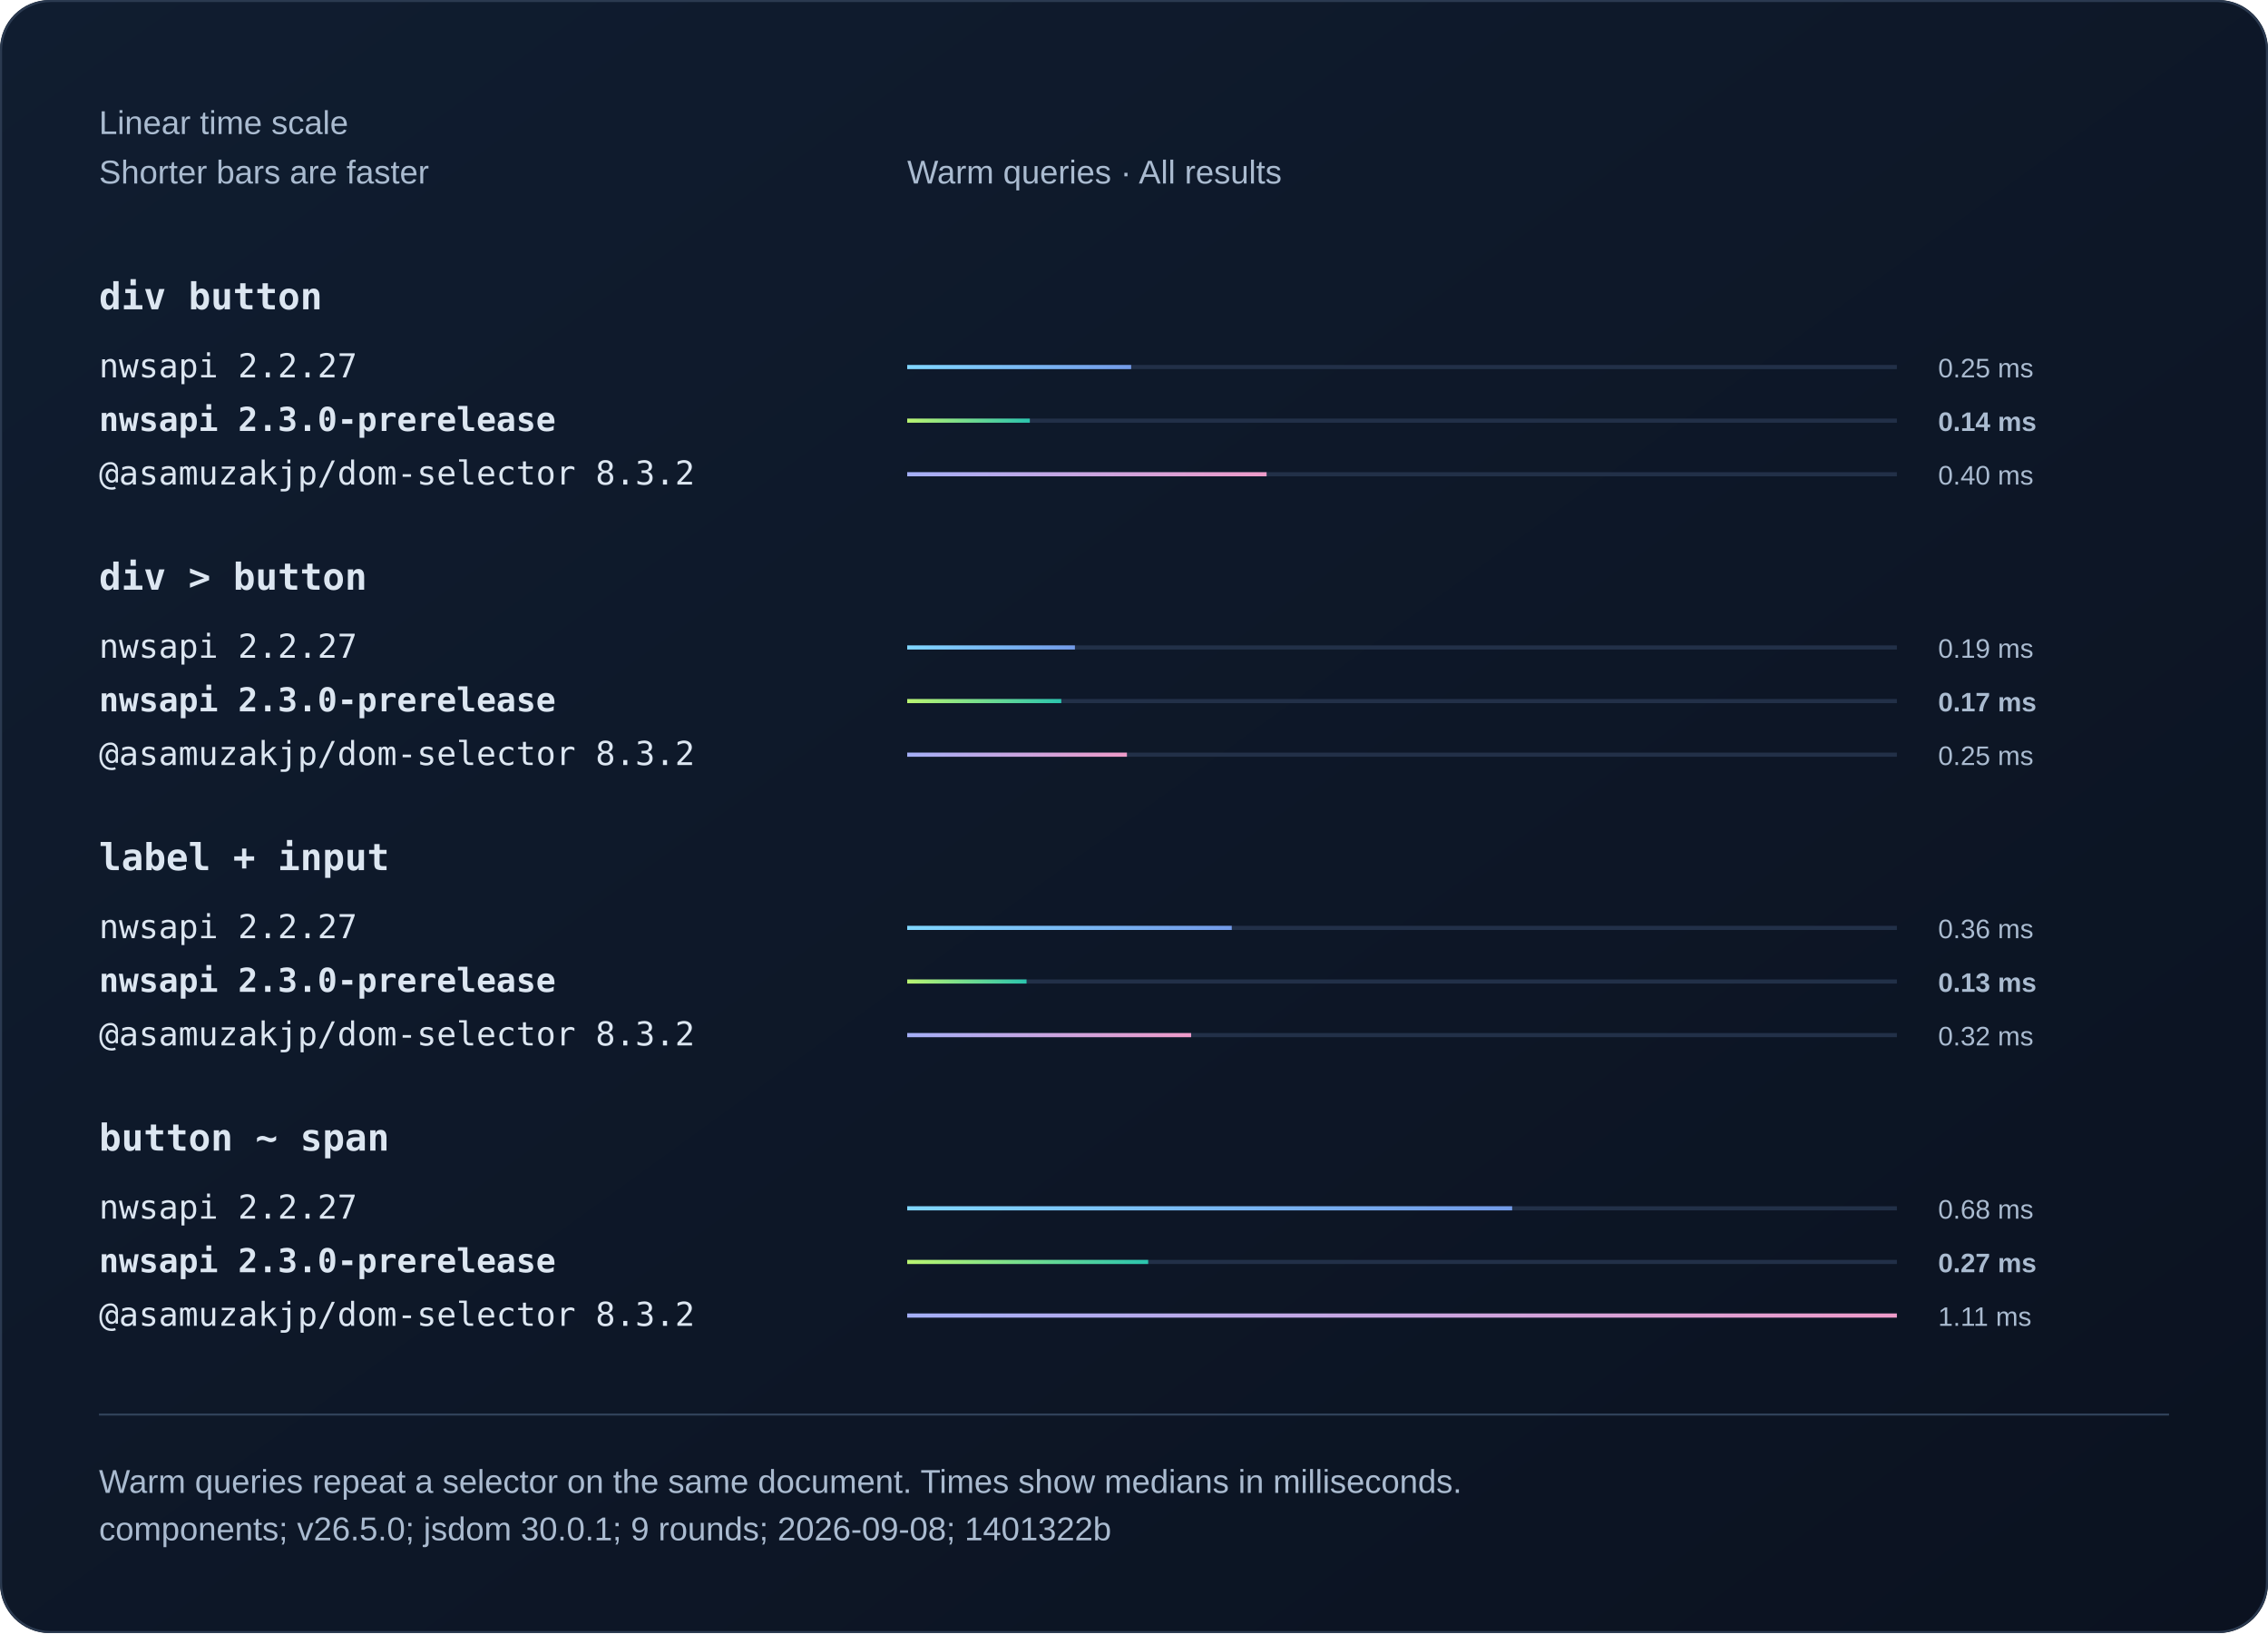
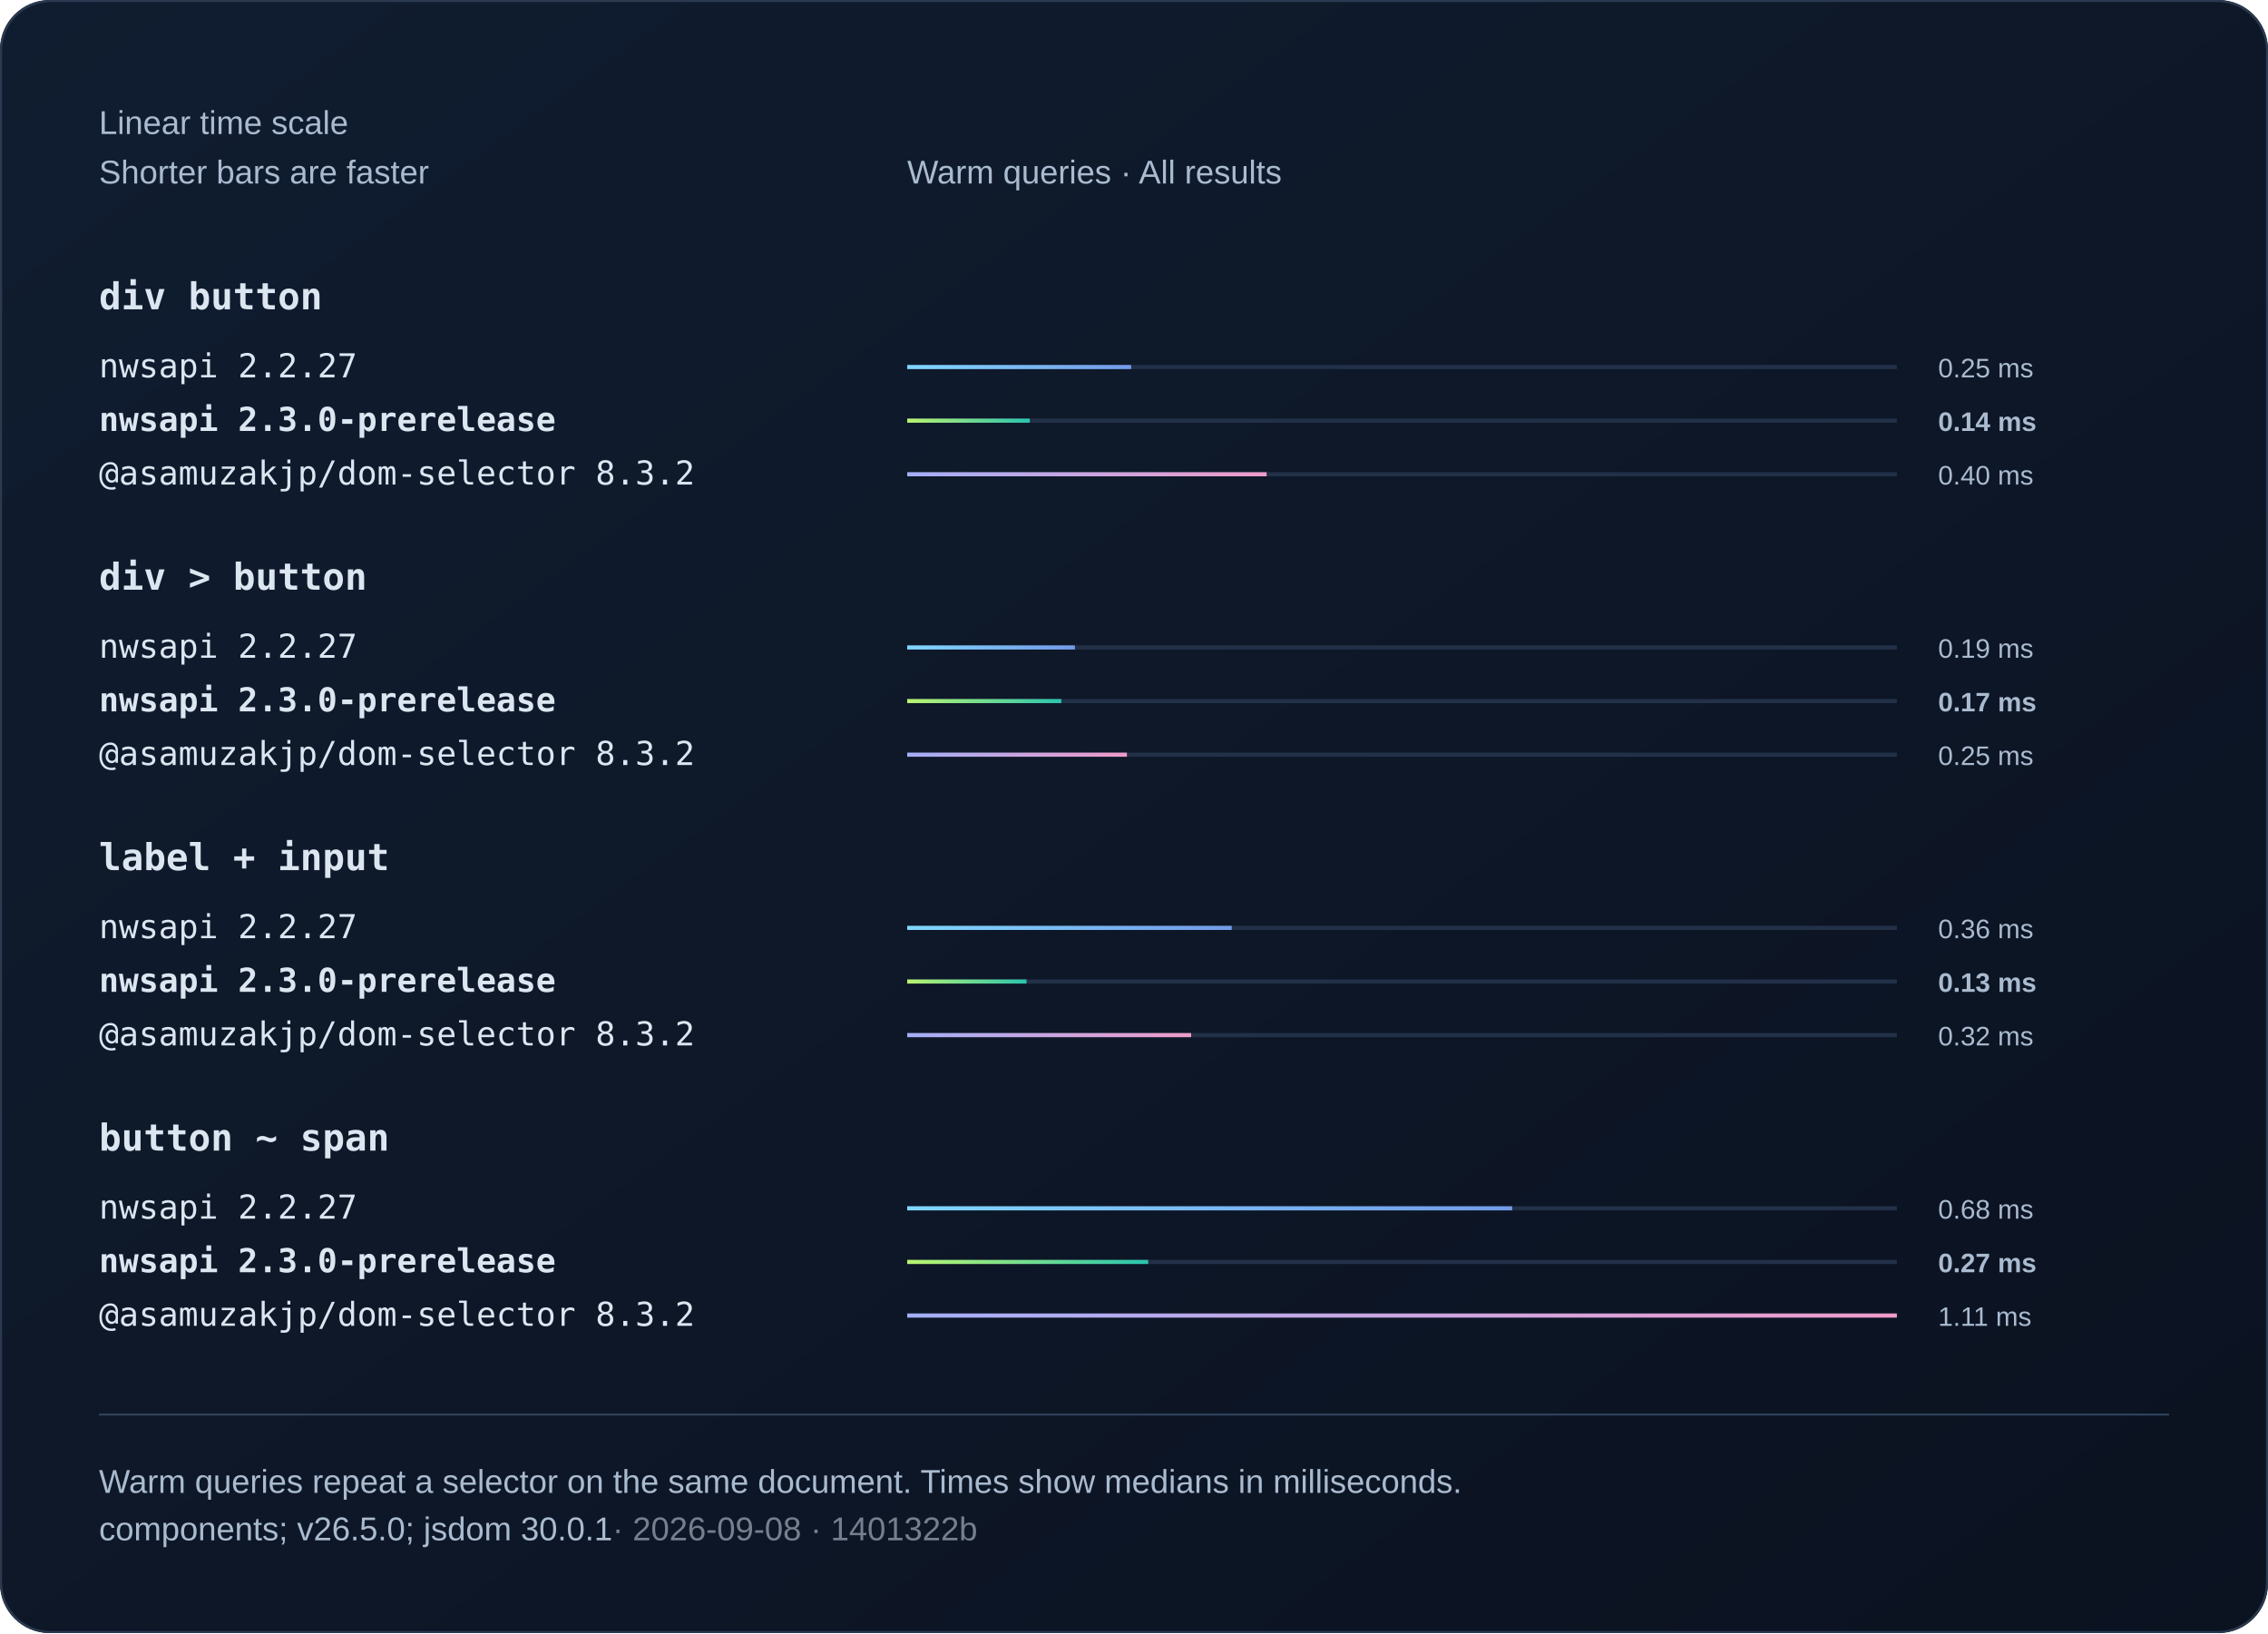
<svg xmlns="http://www.w3.org/2000/svg" width="1100" height="792" viewBox="0 0 1100 792" role="img">
  <defs>
    <linearGradient id="bg" x2="1" y2="1">
      <stop stop-color="#101d30" />
      <stop offset="1" stop-color="#0b1220" />
    </linearGradient>
    <linearGradient id="series0">
      <stop stop-color="#80d7ff" />
      <stop offset="1" stop-color="#739be8" />
    </linearGradient>
    <linearGradient id="series1">
      <stop stop-color="#baf471" />
      <stop offset="1" stop-color="#2bc5ae" />
    </linearGradient>
    <linearGradient id="series2">
      <stop stop-color="#a4aff7" />
      <stop offset="1" stop-color="#ef9bc9" />
    </linearGradient>
  </defs>
  <style>text{font-family:Arial,Helvetica,sans-serif;fill:#f0f5fa}
.muted{fill:#aabbd0;font:16px Arial,Helvetica,sans-serif}
.code{font:18px Consolas,Menlo,monospace;fill:#dce6f1}
.note .code{font:16px Consolas,Menlo,monospace}
.comparison{font-size:14px;font-variant-numeric:tabular-nums}
.tick{fill:#aabbd0;font-size:12px}
.time{fill:#aabbd0;font-size:13px;font-variant-numeric:tabular-nums}
.engine{font-size:16px}.selector{font-weight:600}.bar{transform-box:fill-box;transform-origin:left center;animation:fill 800ms ease-out 1 both}@keyframes fill{from{transform:scaleX(0)}to{transform:scaleX(1)}}@media(prefers-reduced-motion:reduce){.bar{animation:none}}</style>
  <rect width="1100" height="792" rx="24" fill="url(#bg)" />
  <rect x=".5" y=".5" width="1099" height="791" rx="24" fill="none" stroke="#2b3a50" />
  <text x="48" y="65" class="muted">Linear time scale</text>
  <text x="48" y="89" class="muted">Shorter bars are faster</text>
  <text x="440" y="89" class="muted">Warm queries · All results</text>
  <text x="48" y="150" class="code selector">div button</text>
  <g>
    <text x="48" y="183" class="code engine">nwsapi 2.2.27</text>
    <path d="M440 178h480" stroke="#223048" stroke-width="2" />
    <rect class="bar" x="440" y="177" width="108.62" height="2" fill="url(#series0)" />
    <text x="940" y="183" class="time">0.25 ms</text>
  </g>
  <g>
    <text x="48" y="209" class="code engine" style="font-weight:700">nwsapi 2.3.0-prerelease</text>
    <path d="M440 204h480" stroke="#223048" stroke-width="2" />
    <rect class="bar" x="440" y="203" width="59.47" height="2" fill="url(#series1)" />
    <text x="940" y="209" class="time" style="font-weight:700">0.14 ms</text>
  </g>
  <g>
    <text x="48" y="235" class="code engine">@asamuzakjp/dom-selector 8.3.2</text>
    <path d="M440 230h480" stroke="#223048" stroke-width="2" />
    <rect class="bar" x="440" y="229" width="174.31" height="2" fill="url(#series2)" />
    <text x="940" y="235" class="time">0.40 ms</text>
  </g>
  <text x="48" y="286" class="code selector">div &gt; button</text>
  <g>
    <text x="48" y="319" class="code engine">nwsapi 2.2.27</text>
    <path d="M440 314h480" stroke="#223048" stroke-width="2" />
    <rect class="bar" x="440" y="313" width="81.34" height="2" fill="url(#series0)" />
    <text x="940" y="319" class="time">0.19 ms</text>
  </g>
  <g>
    <text x="48" y="345" class="code engine" style="font-weight:700">nwsapi 2.3.0-prerelease</text>
    <path d="M440 340h480" stroke="#223048" stroke-width="2" />
    <rect class="bar" x="440" y="339" width="74.73" height="2" fill="url(#series1)" />
    <text x="940" y="345" class="time" style="font-weight:700">0.17 ms</text>
  </g>
  <g>
    <text x="48" y="371" class="code engine">@asamuzakjp/dom-selector 8.3.2</text>
    <path d="M440 366h480" stroke="#223048" stroke-width="2" />
    <rect class="bar" x="440" y="365" width="106.57" height="2" fill="url(#series2)" />
    <text x="940" y="371" class="time">0.25 ms</text>
  </g>
  <text x="48" y="422" class="code selector">label + input</text>
  <g>
    <text x="48" y="455" class="code engine">nwsapi 2.2.27</text>
    <path d="M440 450h480" stroke="#223048" stroke-width="2" />
    <rect class="bar" x="440" y="449" width="157.41" height="2" fill="url(#series0)" />
    <text x="940" y="455" class="time">0.36 ms</text>
  </g>
  <g>
    <text x="48" y="481" class="code engine" style="font-weight:700">nwsapi 2.3.0-prerelease</text>
    <path d="M440 476h480" stroke="#223048" stroke-width="2" />
    <rect class="bar" x="440" y="475" width="57.88" height="2" fill="url(#series1)" />
    <text x="940" y="481" class="time" style="font-weight:700">0.13 ms</text>
  </g>
  <g>
    <text x="48" y="507" class="code engine">@asamuzakjp/dom-selector 8.3.2</text>
    <path d="M440 502h480" stroke="#223048" stroke-width="2" />
    <rect class="bar" x="440" y="501" width="137.71" height="2" fill="url(#series2)" />
    <text x="940" y="507" class="time">0.32 ms</text>
  </g>
  <text x="48" y="558" class="code selector">button ~ span</text>
  <g>
    <text x="48" y="591" class="code engine">nwsapi 2.2.27</text>
    <path d="M440 586h480" stroke="#223048" stroke-width="2" />
    <rect class="bar" x="440" y="585" width="293.41" height="2" fill="url(#series0)" />
    <text x="940" y="591" class="time">0.68 ms</text>
  </g>
  <g>
    <text x="48" y="617" class="code engine" style="font-weight:700">nwsapi 2.3.0-prerelease</text>
    <path d="M440 612h480" stroke="#223048" stroke-width="2" />
    <rect class="bar" x="440" y="611" width="116.88" height="2" fill="url(#series1)" />
    <text x="940" y="617" class="time" style="font-weight:700">0.27 ms</text>
  </g>
  <g>
    <text x="48" y="643" class="code engine">@asamuzakjp/dom-selector 8.3.2</text>
    <path d="M440 638h480" stroke="#223048" stroke-width="2" />
    <rect class="bar" x="440" y="637" width="480" height="2" fill="url(#series2)" />
    <text x="940" y="643" class="time">1.11 ms</text>
  </g>
  <path d="M48 686h1004" stroke="#304159" />
  <text x="48" y="724" class="muted">Warm queries repeat a selector on the same document. Times show medians in milliseconds.</text>
-   <text x="48" y="747" class="muted">components; v26.5.0; jsdom 30.0.1; 9 rounds; 2026-09-08; 1401322b</text>
+   <text x="48" y="747" class="muted">components; v26.5.0; jsdom 30.0.1<tspan fill="#75808e"> · 2026-09-08 · 1401322b</tspan>
+   </text>
</svg>
